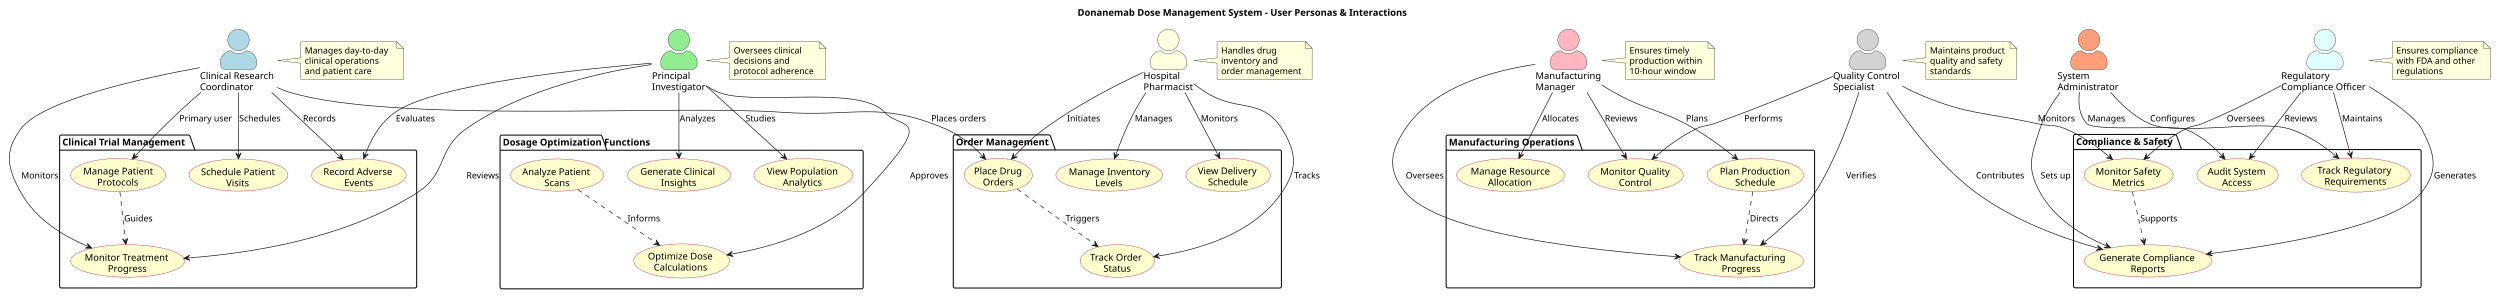
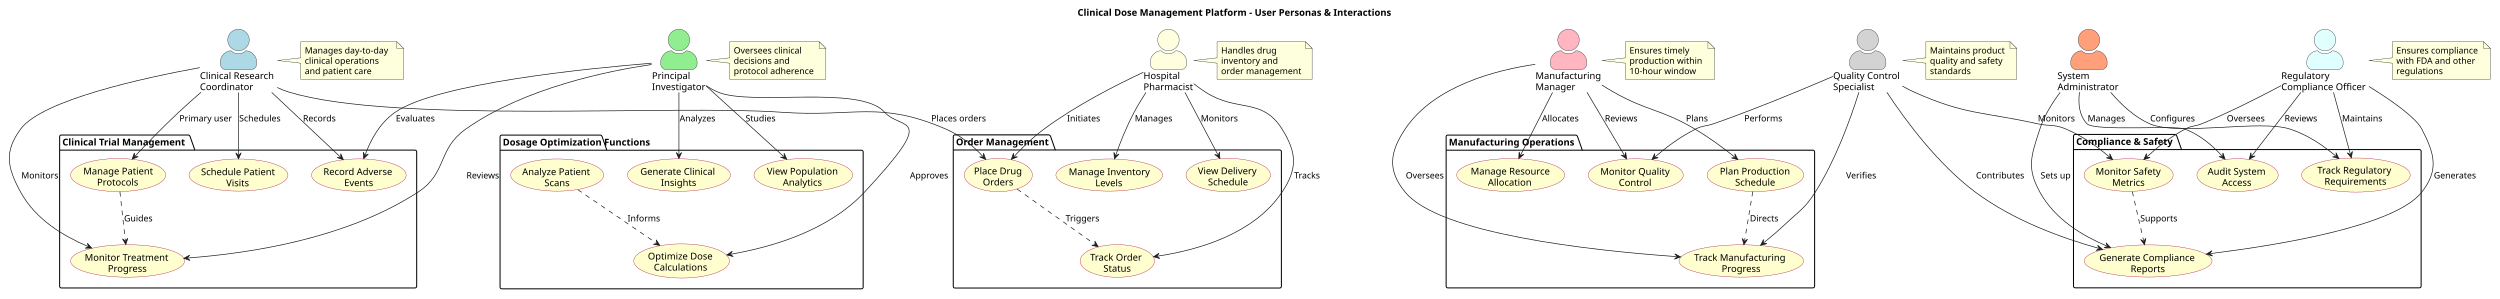
<svg xmlns="http://www.w3.org/2000/svg" contentStyleType="text/css" data-diagram-type="DESCRIPTION" height="444px" preserveAspectRatio="none" style="width:3718px;height:444px;background:#FFFFFF;" version="1.1" viewBox="0 0 3718 444" width="3718px" zoomAndPan="magnify">
  <defs />
  <g>
    <g class="title" data-source-line="10">
-       <text fill="#000000" font-family="sans-serif" font-size="14" font-weight="700" lengthAdjust="spacing" textLength="506.55" x="1602.504" y="23.535">Donanemab Dose Management System - User Personas &amp; Interactions</text>
+       <text fill="#000000" font-family="sans-serif" font-size="14" font-weight="700" lengthAdjust="spacing" textLength="506.55" x="1602.504" y="23.535">Clinical Dose Management Platform - User Personas &amp; Interactions</text>
    </g>
    <g class="cluster" data-qualified-name="Clinical Trial Management" data-source-line="22" id="ent0009">
      <path d="M91.19,200.778 L280.288,200.778 A3.75,3.75 0 0 1 282.788,203.278 L289.788,223.267 L617.19,223.267 A2.5,2.5 0 0 1 619.69,225.767 L619.69,425.748 A2.5,2.5 0 0 1 617.19,428.248 L91.19,428.248 A2.5,2.5 0 0 1 88.69,425.748 L88.69,203.278 A2.5,2.5 0 0 1 91.19,200.778" fill="none" style="stroke:#000000;stroke-width:1.5;" />
      <line style="stroke:#000000;stroke-width:1.5;" x1="88.69" x2="289.788" y1="223.267" y2="223.267" />
      <text fill="#000000" font-family="sans-serif" font-size="14" font-weight="700" lengthAdjust="spacing" textLength="188.098" x="92.69" y="216.313">Clinical Trial Management</text>
    </g>
    <g class="cluster" data-qualified-name="Order Management" data-source-line="29" id="ent0014">
      <path d="M1420.19,200.568 L1559.987,200.568 A3.75,3.75 0 0 1 1562.487,203.068 L1569.487,223.057 L1903.19,223.057 A2.5,2.5 0 0 1 1905.69,225.557 L1905.69,425.878 A2.5,2.5 0 0 1 1903.19,428.378 L1420.19,428.378 A2.5,2.5 0 0 1 1417.69,425.878 L1417.69,203.068 A2.5,2.5 0 0 1 1420.19,200.568" fill="none" style="stroke:#000000;stroke-width:1.5;" />
      <line style="stroke:#000000;stroke-width:1.5;" x1="1417.69" x2="1569.487" y1="223.057" y2="223.057" />
      <text fill="#000000" font-family="sans-serif" font-size="14" font-weight="700" lengthAdjust="spacing" textLength="138.797" x="1421.69" y="216.103">Order Management</text>
    </g>
    <g class="cluster" data-qualified-name="Manufacturing Operations" data-source-line="36" id="ent0019">
      <path d="M2153.19,200.888 L2343.709,200.888 A3.75,3.75 0 0 1 2346.209,203.388 L2353.209,223.377 L2696.19,223.377 A2.5,2.5 0 0 1 2698.69,225.877 L2698.69,425.648 A2.5,2.5 0 0 1 2696.19,428.148 L2153.19,428.148 A2.5,2.5 0 0 1 2150.69,425.648 L2150.69,203.388 A2.5,2.5 0 0 1 2153.19,200.888" fill="none" style="stroke:#000000;stroke-width:1.5;" />
      <line style="stroke:#000000;stroke-width:1.5;" x1="2150.69" x2="2353.209" y1="223.377" y2="223.377" />
      <text fill="#000000" font-family="sans-serif" font-size="14" font-weight="700" lengthAdjust="spacing" textLength="189.519" x="2154.69" y="216.423">Manufacturing Operations</text>
    </g>
    <g class="cluster" data-qualified-name="Dosage Optimization Functions" data-source-line="43" id="ent0024">
      <path d="M746.19,200.908 L893.035,200.908 A3.75,3.75 0 0 1 895.535,203.408 L902.535,223.397 L1281.19,223.397 A2.5,2.5 0 0 1 1283.69,225.897 L1283.69,427.008 A2.5,2.5 0 0 1 1281.19,429.508 L746.19,429.508 A2.5,2.5 0 0 1 743.69,427.008 L743.69,203.408 A2.5,2.5 0 0 1 746.19,200.908" fill="none" style="stroke:#000000;stroke-width:1.5;" />
      <line style="stroke:#000000;stroke-width:1.5;" x1="743.69" x2="902.535" y1="223.397" y2="223.397" />
      <text fill="#000000" font-family="sans-serif" font-size="14" font-weight="700" lengthAdjust="spacing" textLength="145.845" x="747.69" y="216.443">Dosage Optimization Functions</text>
    </g>
    <g class="cluster" data-qualified-name="Compliance . Safety" data-source-line="50" id="ent0029">
      <path d="M3086.19,199.968 L3234.867,199.968 A3.75,3.75 0 0 1 3237.367,202.468 L3244.367,222.457 L3598.19,222.457 A2.5,2.5 0 0 1 3600.69,224.957 L3600.69,425.538 A2.5,2.5 0 0 1 3598.19,428.038 L3086.19,428.038 A2.5,2.5 0 0 1 3083.69,425.538 L3083.69,202.468 A2.5,2.5 0 0 1 3086.19,199.968" fill="none" style="stroke:#000000;stroke-width:1.5;" />
      <line style="stroke:#000000;stroke-width:1.5;" x1="3083.69" x2="3244.367" y1="222.457" y2="222.457" />
      <text fill="#000000" font-family="sans-serif" font-size="14" font-weight="700" lengthAdjust="spacing" textLength="147.677" x="3087.69" y="215.503">Compliance &amp; Safety</text>
    </g>
    <g class="entity" data-qualified-name="Clinical Trial Management.MP" data-source-line="23" id="ent0010">
      <ellipse cx="175.685" cy="260.332" fill="#FEFECE" rx="70.745" ry="24.554" style="stroke:#A80036;stroke-width:0.5;" />
      <text fill="#000000" font-family="sans-serif" font-size="14" lengthAdjust="spacing" textLength="103.647" x="123.862" y="259.438">Manage Patient</text>
      <text fill="#000000" font-family="sans-serif" font-size="14" lengthAdjust="spacing" textLength="62.856" x="144.257" y="275.927">Protocols</text>
    </g>
    <g class="entity" data-qualified-name="Clinical Trial Management.SPV" data-source-line="24" id="ent0011">
      <ellipse cx="354.688" cy="260.331" fill="#FEFECE" rx="73.578" ry="23.882" style="stroke:#A80036;stroke-width:0.5;" />
      <text fill="#000000" font-family="sans-serif" font-size="14" lengthAdjust="spacing" textLength="111.453" x="298.961" y="260.504">Schedule Patient</text>
      <text fill="#000000" font-family="sans-serif" font-size="14" lengthAdjust="spacing" textLength="36.757" x="336.309" y="276.993">Visits</text>
    </g>
    <g class="entity" data-qualified-name="Clinical Trial Management.MTP" data-source-line="25" id="ent0012">
      <ellipse cx="189.691" cy="388.102" fill="#FEFECE" rx="84.771" ry="24.144" style="stroke:#A80036;stroke-width:0.5;" />
      <text fill="#000000" font-family="sans-serif" font-size="14" lengthAdjust="spacing" textLength="127.531" x="125.925" y="387.854">Monitor Treatment</text>
      <text fill="#000000" font-family="sans-serif" font-size="14" lengthAdjust="spacing" textLength="58.598" x="160.392" y="404.342">Progress</text>
    </g>
    <g class="entity" data-qualified-name="Clinical Trial Management.RAE" data-source-line="26" id="ent0013">
      <ellipse cx="533.694" cy="260.33" fill="#FEFECE" rx="70.365" ry="24.042" style="stroke:#A80036;stroke-width:0.5;" />
      <text fill="#000000" font-family="sans-serif" font-size="14" lengthAdjust="spacing" textLength="105.574" x="480.907" y="260.246">Record Adverse</text>
      <text fill="#000000" font-family="sans-serif" font-size="14" lengthAdjust="spacing" textLength="43.695" x="511.847" y="276.734">Events</text>
    </g>
    <g class="entity" data-qualified-name="Order Management.PDO" data-source-line="30" id="ent0015">
      <ellipse cx="1484.689" cy="260.327" fill="#FEFECE" rx="50.629" ry="24.649" style="stroke:#A80036;stroke-width:0.5;" />
      <text fill="#000000" font-family="sans-serif" font-size="14" lengthAdjust="spacing" textLength="72.55" x="1448.414" y="259.286">Place Drug</text>
      <text fill="#000000" font-family="sans-serif" font-size="14" lengthAdjust="spacing" textLength="46.081" x="1461.648" y="275.775">Orders</text>
    </g>
    <g class="entity" data-qualified-name="Order Management.TOS" data-source-line="31" id="ent0016">
      <ellipse cx="1661.693" cy="388.097" fill="#FEFECE" rx="55.293" ry="24.279" style="stroke:#A80036;stroke-width:0.5;" />
      <text fill="#000000" font-family="sans-serif" font-size="14" lengthAdjust="spacing" textLength="81.04" x="1621.173" y="387.635">Track Order</text>
      <text fill="#000000" font-family="sans-serif" font-size="14" lengthAdjust="spacing" textLength="41.569" x="1640.908" y="404.123">Status</text>
    </g>
    <g class="entity" data-qualified-name="Order Management.MIL" data-source-line="32" id="ent0017">
      <ellipse cx="1649.69" cy="260.325" fill="#FEFECE" rx="79.4" ry="23.907" style="stroke:#A80036;stroke-width:0.5;" />
      <text fill="#000000" font-family="sans-serif" font-size="14" lengthAdjust="spacing" textLength="120.504" x="1589.438" y="260.459">Manage Inventory</text>
      <text fill="#000000" font-family="sans-serif" font-size="14" lengthAdjust="spacing" textLength="41.494" x="1628.943" y="276.947">Levels</text>
    </g>
    <g class="entity" data-qualified-name="Order Management.VDS" data-source-line="33" id="ent0018">
      <ellipse cx="1826.687" cy="260.331" fill="#FEFECE" rx="62.847" ry="24.762" style="stroke:#A80036;stroke-width:0.5;" />
      <text fill="#000000" font-family="sans-serif" font-size="14" lengthAdjust="spacing" textLength="90.686" x="1781.344" y="259.115">View Delivery</text>
      <text fill="#000000" font-family="sans-serif" font-size="14" lengthAdjust="spacing" textLength="60.546" x="1796.414" y="275.604">Schedule</text>
    </g>
    <g class="entity" data-qualified-name="Manufacturing Operations.PPS" data-source-line="37" id="ent0020">
      <ellipse cx="2610.687" cy="260.324" fill="#FEFECE" rx="71.897" ry="24.445" style="stroke:#A80036;stroke-width:0.5;" />
      <text fill="#000000" font-family="sans-serif" font-size="14" lengthAdjust="spacing" textLength="105.943" x="2557.715" y="259.599">Plan Production</text>
      <text fill="#000000" font-family="sans-serif" font-size="14" lengthAdjust="spacing" textLength="60.546" x="2580.414" y="276.087">Schedule</text>
    </g>
    <g class="entity" data-qualified-name="Manufacturing Operations.MQC" data-source-line="38" id="ent0021">
      <ellipse cx="2432.686" cy="260.333" fill="#FEFECE" rx="70.696" ry="24.195" style="stroke:#A80036;stroke-width:0.5;" />
      <text fill="#000000" font-family="sans-serif" font-size="14" lengthAdjust="spacing" textLength="105.328" x="2380.022" y="260.004">Monitor Quality</text>
      <text fill="#000000" font-family="sans-serif" font-size="14" lengthAdjust="spacing" textLength="50.586" x="2407.393" y="276.492">Control</text>
    </g>
    <g class="entity" data-qualified-name="Manufacturing Operations.MRA" data-source-line="39" id="ent0022">
      <ellipse cx="2246.688" cy="260.33" fill="#FEFECE" rx="80.338" ry="24.441" style="stroke:#A80036;stroke-width:0.5;" />
      <text fill="#000000" font-family="sans-serif" font-size="14" lengthAdjust="spacing" textLength="118.945" x="2187.216" y="259.611">Manage Resource</text>
      <text fill="#000000" font-family="sans-serif" font-size="14" lengthAdjust="spacing" textLength="67.826" x="2212.775" y="276.1">Allocation</text>
    </g>
    <g class="entity" data-qualified-name="Manufacturing Operations.TMP" data-source-line="40" id="ent0023">
      <ellipse cx="2589.686" cy="388.097" fill="#FEFECE" rx="92.636" ry="24.049" style="stroke:#A80036;stroke-width:0.5;" />
      <text fill="#000000" font-family="sans-serif" font-size="14" lengthAdjust="spacing" textLength="140.431" x="2519.471" y="388.001">Track Manufacturing</text>
      <text fill="#000000" font-family="sans-serif" font-size="14" lengthAdjust="spacing" textLength="58.598" x="2560.387" y="404.49">Progress</text>
    </g>
    <g class="entity" data-qualified-name="Dosage Optimization Functions.APS" data-source-line="44" id="ent0025">
      <ellipse cx="828.687" cy="260.327" fill="#FEFECE" rx="69.177" ry="23.949" style="stroke:#A80036;stroke-width:0.5;" />
      <text fill="#000000" font-family="sans-serif" font-size="14" lengthAdjust="spacing" textLength="104.173" x="776.601" y="260.393">Analyze Patient</text>
      <text fill="#000000" font-family="sans-serif" font-size="14" lengthAdjust="spacing" textLength="38.268" x="809.553" y="276.881">Scans</text>
    </g>
    <g class="entity" data-qualified-name="Dosage Optimization Functions.ODC" data-source-line="45" id="ent0026">
      <ellipse cx="1013.686" cy="388.095" fill="#FEFECE" rx="71.196" ry="25.407" style="stroke:#A80036;stroke-width:0.5;" />
      <text fill="#000000" font-family="sans-serif" font-size="14" lengthAdjust="spacing" textLength="100.365" x="963.503" y="385.911">Optimize Dose</text>
      <text fill="#000000" font-family="sans-serif" font-size="14" lengthAdjust="spacing" textLength="82.811" x="972.281" y="402.399">Calculations</text>
    </g>
    <g class="entity" data-qualified-name="Dosage Optimization Functions.GCI" data-source-line="46" id="ent0027">
      <ellipse cx="1009.694" cy="260.332" fill="#FEFECE" rx="76.674" ry="24.164" style="stroke:#A80036;stroke-width:0.5;" />
      <text fill="#000000" font-family="sans-serif" font-size="14" lengthAdjust="spacing" textLength="114.796" x="952.296" y="260.052">Generate Clinical</text>
      <text fill="#000000" font-family="sans-serif" font-size="14" lengthAdjust="spacing" textLength="53.696" x="982.846" y="276.541">Insights</text>
    </g>
    <g class="entity" data-qualified-name="Dosage Optimization Functions.VPA" data-source-line="47" id="ent0028">
      <ellipse cx="1194.694" cy="260.328" fill="#FEFECE" rx="73.414" ry="24.42" style="stroke:#A80036;stroke-width:0.5;" />
      <text fill="#000000" font-family="sans-serif" font-size="14" lengthAdjust="spacing" textLength="108.404" x="1140.492" y="259.644">View Population</text>
      <text fill="#000000" font-family="sans-serif" font-size="14" lengthAdjust="spacing" textLength="61.031" x="1164.178" y="276.132">Analytics</text>
    </g>
    <g class="entity" data-qualified-name="Compliance . Safety.MSM" data-source-line="51" id="ent0030">
      <ellipse cx="3165.694" cy="260.326" fill="#FEFECE" rx="66.244" ry="24.247" style="stroke:#A80036;stroke-width:0.5;" />
      <text fill="#000000" font-family="sans-serif" font-size="14" lengthAdjust="spacing" textLength="98.157" x="3116.616" y="259.913">Monitor Safety</text>
      <text fill="#000000" font-family="sans-serif" font-size="14" lengthAdjust="spacing" textLength="49.178" x="3141.105" y="276.401">Metrics</text>
    </g>
    <g class="entity" data-qualified-name="Compliance . Safety.GCR" data-source-line="52" id="ent0031">
      <ellipse cx="3194.691" cy="388.103" fill="#FEFECE" rx="95.041" ry="23.935" style="stroke:#A80036;stroke-width:0.5;" />
      <text fill="#000000" font-family="sans-serif" font-size="14" lengthAdjust="spacing" textLength="144.983" x="3122.2" y="388.192">Generate Compliance</text>
      <text fill="#000000" font-family="sans-serif" font-size="14" lengthAdjust="spacing" textLength="52.165" x="3168.609" y="404.68">Reports</text>
    </g>
    <g class="entity" data-qualified-name="Compliance . Safety.ASA" data-source-line="53" id="ent0032">
      <ellipse cx="3327.685" cy="260.33" fill="#FEFECE" rx="60.445" ry="24.292" style="stroke:#A80036;stroke-width:0.5;" />
      <text fill="#000000" font-family="sans-serif" font-size="14" lengthAdjust="spacing" textLength="88.97" x="3283.2" y="259.847">Audit System</text>
      <text fill="#000000" font-family="sans-serif" font-size="14" lengthAdjust="spacing" textLength="46.074" x="3304.648" y="276.335">Access</text>
    </g>
    <g class="entity" data-qualified-name="Compliance . Safety.TRR" data-source-line="54" id="ent0033">
      <ellipse cx="3503.69" cy="260.332" fill="#FEFECE" rx="80.87" ry="25.364" style="stroke:#A80036;stroke-width:0.5;" />
      <text fill="#000000" font-family="sans-serif" font-size="14" lengthAdjust="spacing" textLength="114.823" x="3446.278" y="258.212">Track Regulatory</text>
      <text fill="#000000" font-family="sans-serif" font-size="14" lengthAdjust="spacing" textLength="93.659" x="3456.86" y="274.7">Requirements</text>
    </g>
    <g class="entity" data-qualified-name="CRC" data-source-line="13" id="ent0002">
      <ellipse cx="354.691" cy="59.488" fill="#ADD8E6" rx="16" ry="16" style="stroke:#181818;stroke-width:0.5;" />
      <path d="M354.691,79.488 C358.691,79.488 361.691,79.488 365.691,75.488 C373.691,75.488 381.691,83.488 381.691,91.488 L381.691,95.488 C381.691,99.488 377.691,103.488 373.691,103.488 L335.691,103.488 C331.691,103.488 327.691,99.488 327.691,95.488 L327.691,91.488 C327.691,83.488 335.691,75.488 343.691,75.488 C347.691,79.488 350.691,79.488 354.691,79.488" fill="#ADD8E6" style="stroke:#181818;stroke-width:0.5;" />
      <text fill="#000000" font-family="sans-serif" font-size="14" lengthAdjust="spacing" textLength="114.803" x="297.29" y="117.523">Clinical Research</text>
      <text fill="#000000" font-family="sans-serif" font-size="14" lengthAdjust="spacing" textLength="81.457" x="297.29" y="134.012">Coordinator</text>
    </g>
    <g class="entity" data-qualified-name="PI" data-source-line="14" id="ent0003">
      <ellipse cx="1009.686" cy="59.488" fill="#90EE90" rx="16" ry="16" style="stroke:#181818;stroke-width:0.5;" />
      <path d="M1009.686,79.488 C1013.686,79.488 1016.686,79.488 1020.686,75.488 C1028.686,75.488 1036.686,83.488 1036.686,91.488 L1036.686,95.488 C1036.686,99.488 1032.686,103.488 1028.686,103.488 L990.686,103.488 C986.686,103.488 982.686,99.488 982.686,95.488 L982.686,91.488 C982.686,83.488 990.686,75.488 998.686,75.488 C1002.686,79.488 1005.686,79.488 1009.686,79.488" fill="#90EE90" style="stroke:#181818;stroke-width:0.5;" />
      <text fill="#000000" font-family="sans-serif" font-size="14" lengthAdjust="spacing" textLength="58.01" x="969.58" y="117.523">Principal</text>
      <text fill="#000000" font-family="sans-serif" font-size="14" lengthAdjust="spacing" textLength="80.213" x="969.58" y="134.012">Investigator</text>
    </g>
    <g class="entity" data-qualified-name="HP" data-source-line="15" id="ent0004">
      <ellipse cx="1737.69" cy="59.488" fill="#FFFFE0" rx="16" ry="16" style="stroke:#181818;stroke-width:0.5;" />
      <path d="M1737.69,79.488 C1741.69,79.488 1744.69,79.488 1748.69,75.488 C1756.69,75.488 1764.69,83.488 1764.69,91.488 L1764.69,95.488 C1764.69,99.488 1760.69,103.488 1756.69,103.488 L1718.69,103.488 C1714.69,103.488 1710.69,99.488 1710.69,95.488 L1710.69,91.488 C1710.69,83.488 1718.69,75.488 1726.69,75.488 C1730.69,79.488 1733.69,79.488 1737.69,79.488" fill="#FFFFE0" style="stroke:#181818;stroke-width:0.5;" />
      <text fill="#000000" font-family="sans-serif" font-size="14" lengthAdjust="spacing" textLength="55.898" x="1700.55" y="117.523">Hospital</text>
      <text fill="#000000" font-family="sans-serif" font-size="14" lengthAdjust="spacing" textLength="74.279" x="1700.55" y="134.012">Pharmacist</text>
    </g>
    <g class="entity" data-qualified-name="MM" data-source-line="16" id="ent0005">
      <ellipse cx="2332.688" cy="59.488" fill="#FFB6C1" rx="16" ry="16" style="stroke:#181818;stroke-width:0.5;" />
      <path d="M2332.688,79.488 C2336.688,79.488 2339.688,79.488 2343.688,75.488 C2351.688,75.488 2359.688,83.488 2359.688,91.488 L2359.688,95.488 C2359.688,99.488 2355.688,103.488 2351.688,103.488 L2313.688,103.488 C2309.688,103.488 2305.688,99.488 2305.688,95.488 L2305.688,91.488 C2305.688,83.488 2313.688,75.488 2321.688,75.488 C2325.688,79.488 2328.688,79.488 2332.688,79.488" fill="#FFB6C1" style="stroke:#181818;stroke-width:0.5;" />
      <text fill="#000000" font-family="sans-serif" font-size="14" lengthAdjust="spacing" textLength="98.335" x="2283.52" y="117.523">Manufacturing</text>
      <text fill="#000000" font-family="sans-serif" font-size="14" lengthAdjust="spacing" textLength="58.468" x="2283.52" y="134.012">Manager</text>
    </g>
    <g class="entity" data-qualified-name="QC" data-source-line="17" id="ent0006">
      <ellipse cx="2777.688" cy="59.488" fill="#D3D3D3" rx="16" ry="16" style="stroke:#181818;stroke-width:0.5;" />
      <path d="M2777.688,79.488 C2781.688,79.488 2784.688,79.488 2788.688,75.488 C2796.688,75.488 2804.688,83.488 2804.688,91.488 L2804.688,95.488 C2804.688,99.488 2800.688,103.488 2796.688,103.488 L2758.688,103.488 C2754.688,103.488 2750.688,99.488 2750.688,95.488 L2750.688,91.488 C2750.688,83.488 2758.688,75.488 2766.688,75.488 C2770.688,79.488 2773.688,79.488 2777.688,79.488" fill="#D3D3D3" style="stroke:#181818;stroke-width:0.5;" />
      <text fill="#000000" font-family="sans-serif" font-size="14" lengthAdjust="spacing" textLength="102.956" x="2726.21" y="117.523">Quality Control</text>
      <text fill="#000000" font-family="sans-serif" font-size="14" lengthAdjust="spacing" textLength="63.567" x="2726.21" y="134.012">Specialist</text>
    </g>
    <g class="entity" data-qualified-name="RCO" data-source-line="18" id="ent0007">
      <ellipse cx="3457.689" cy="59.488" fill="#E0FFFF" rx="16" ry="16" style="stroke:#181818;stroke-width:0.5;" />
      <path d="M3457.689,79.488 C3461.689,79.488 3464.689,79.488 3468.689,75.488 C3476.689,75.488 3484.689,83.488 3484.689,91.488 L3484.689,95.488 C3484.689,99.488 3480.689,103.488 3476.689,103.488 L3438.689,103.488 C3434.689,103.488 3430.689,99.488 3430.689,95.488 L3430.689,91.488 C3430.689,83.488 3438.689,75.488 3446.689,75.488 C3450.689,79.488 3453.689,79.488 3457.689,79.488" fill="#E0FFFF" style="stroke:#181818;stroke-width:0.5;" />
      <text fill="#000000" font-family="sans-serif" font-size="14" lengthAdjust="spacing" textLength="72.728" x="3392.69" y="117.523">Regulatory</text>
      <text fill="#000000" font-family="sans-serif" font-size="14" lengthAdjust="spacing" textLength="129.999" x="3392.69" y="134.012">Compliance Officer</text>
    </g>
    <g class="entity" data-qualified-name="SA" data-source-line="19" id="ent0008">
      <ellipse cx="3106.69" cy="59.488" fill="#FFA07A" rx="16" ry="16" style="stroke:#181818;stroke-width:0.5;" />
      <path d="M3106.69,79.488 C3110.69,79.488 3113.69,79.488 3117.69,75.488 C3125.69,75.488 3133.69,83.488 3133.69,91.488 L3133.69,95.488 C3133.69,99.488 3129.69,103.488 3125.69,103.488 L3087.69,103.488 C3083.69,103.488 3079.69,99.488 3079.69,95.488 L3079.69,91.488 C3079.69,83.488 3087.69,75.488 3095.69,75.488 C3099.69,79.488 3102.69,79.488 3106.69,79.488" fill="#FFA07A" style="stroke:#181818;stroke-width:0.5;" />
      <text fill="#000000" font-family="sans-serif" font-size="14" lengthAdjust="spacing" textLength="48.098" x="3059.83" y="117.523">System</text>
      <text fill="#000000" font-family="sans-serif" font-size="14" lengthAdjust="spacing" textLength="93.721" x="3059.83" y="134.012">Administrator</text>
    </g>
    <g class="entity" data-qualified-name="GMN63" data-source-line="103" id="ent0064">
      <path d="M447.23,62.008 L447.23,85.978 L412.45,89.978 L447.23,93.978 L447.23,117.94 A0,0 0 0 0 447.23,117.94 L600.141,117.94 A0,0 0 0 0 600.141,117.94 L600.141,72.008 L590.141,62.008 L447.23,62.008 A0,0 0 0 0 447.23,62.008" fill="#FEFFDD" style="stroke:#181818;stroke-width:0.5;" />
      <path d="M590.141,62.008 L590.141,72.008 L600.141,72.008 L590.141,62.008" fill="#FEFFDD" style="stroke:#181818;stroke-width:0.5;" />
      <text fill="#000000" font-family="sans-serif" font-size="13" lengthAdjust="spacing" textLength="131.911" x="453.23" y="79.577">Manages day-to-day</text>
      <text fill="#000000" font-family="sans-serif" font-size="13" lengthAdjust="spacing" textLength="114.918" x="453.23" y="94.887">clinical operations</text>
      <text fill="#000000" font-family="sans-serif" font-size="13" lengthAdjust="spacing" textLength="102.21" x="453.23" y="110.198">and patient care</text>
    </g>
    <g class="entity" data-qualified-name="GMN66" data-source-line="109" id="ent0067">
      <path d="M1085.16,62.008 L1085.16,85.978 L1050.17,89.978 L1085.16,93.978 L1085.16,117.94 A0,0 0 0 0 1085.16,117.94 L1228.213,117.94 A0,0 0 0 0 1228.213,117.94 L1228.213,72.008 L1218.213,62.008 L1085.16,62.008 A0,0 0 0 0 1085.16,62.008" fill="#FEFFDD" style="stroke:#181818;stroke-width:0.5;" />
      <path d="M1218.213,62.008 L1218.213,72.008 L1228.213,72.008 L1218.213,62.008" fill="#FEFFDD" style="stroke:#181818;stroke-width:0.5;" />
      <text fill="#000000" font-family="sans-serif" font-size="13" lengthAdjust="spacing" textLength="104.838" x="1091.16" y="79.577">Oversees clinical</text>
      <text fill="#000000" font-family="sans-serif" font-size="13" lengthAdjust="spacing" textLength="86.449" x="1091.16" y="94.887">decisions and</text>
      <text fill="#000000" font-family="sans-serif" font-size="13" lengthAdjust="spacing" textLength="122.053" x="1091.16" y="110.198">protocol adherence</text>
    </g>
    <g class="entity" data-qualified-name="GMN69" data-source-line="115" id="ent0070">
      <path d="M1810,62.008 L1810,85.978 L1775.11,89.978 L1810,93.978 L1810,117.94 A0,0 0 0 0 1810,117.94 L1951.383,117.94 A0,0 0 0 0 1951.383,117.94 L1951.383,72.008 L1941.383,62.008 L1810,62.008 A0,0 0 0 0 1810,62.008" fill="#FEFFDD" style="stroke:#181818;stroke-width:0.5;" />
      <path d="M1941.383,62.008 L1941.383,72.008 L1951.383,72.008 L1941.383,62.008" fill="#FEFFDD" style="stroke:#181818;stroke-width:0.5;" />
      <text fill="#000000" font-family="sans-serif" font-size="13" lengthAdjust="spacing" textLength="84.398" x="1816" y="79.577">Handles drug</text>
      <text fill="#000000" font-family="sans-serif" font-size="13" lengthAdjust="spacing" textLength="86.366" x="1816" y="94.887">inventory and</text>
      <text fill="#000000" font-family="sans-serif" font-size="13" lengthAdjust="spacing" textLength="120.383" x="1816" y="110.198">order management</text>
    </g>
    <g class="entity" data-qualified-name="GMN72" data-source-line="121" id="ent0073">
      <path d="M2417.33,62.008 L2417.33,85.978 L2382.24,89.978 L2417.33,93.978 L2417.33,117.94 A0,0 0 0 0 2417.33,117.94 L2550.042,117.94 A0,0 0 0 0 2550.042,117.94 L2550.042,72.008 L2540.042,62.008 L2417.33,62.008 A0,0 0 0 0 2417.33,62.008" fill="#FEFFDD" style="stroke:#181818;stroke-width:0.5;" />
      <path d="M2540.042,62.008 L2540.042,72.008 L2550.042,72.008 L2540.042,62.008" fill="#FEFFDD" style="stroke:#181818;stroke-width:0.5;" />
      <text fill="#000000" font-family="sans-serif" font-size="13" lengthAdjust="spacing" textLength="91.66" x="2423.33" y="79.577">Ensures timely</text>
      <text fill="#000000" font-family="sans-serif" font-size="13" lengthAdjust="spacing" textLength="111.712" x="2423.33" y="94.887">production within</text>
      <text fill="#000000" font-family="sans-serif" font-size="13" lengthAdjust="spacing" textLength="105.543" x="2423.33" y="110.198">10-hour window</text>
    </g>
    <g class="entity" data-qualified-name="GMN75" data-source-line="127" id="ent0076">
      <path d="M2864.16,62.008 L2864.16,85.978 L2829.42,89.978 L2864.16,93.978 L2864.16,117.94 A0,0 0 0 0 2864.16,117.94 L2999.227,117.94 A0,0 0 0 0 2999.227,117.94 L2999.227,72.008 L2989.227,62.008 L2864.16,62.008 A0,0 0 0 0 2864.16,62.008" fill="#FEFFDD" style="stroke:#181818;stroke-width:0.5;" />
      <path d="M2989.227,62.008 L2989.227,72.008 L2999.227,72.008 L2989.227,62.008" fill="#FEFFDD" style="stroke:#181818;stroke-width:0.5;" />
      <text fill="#000000" font-family="sans-serif" font-size="13" lengthAdjust="spacing" textLength="114.067" x="2870.16" y="79.577">Maintains product</text>
      <text fill="#000000" font-family="sans-serif" font-size="13" lengthAdjust="spacing" textLength="111.738" x="2870.16" y="94.887">quality and safety</text>
      <text fill="#000000" font-family="sans-serif" font-size="13" lengthAdjust="spacing" textLength="62.226" x="2870.16" y="110.198">standards</text>
    </g>
    <g class="entity" data-qualified-name="GMN78" data-source-line="133" id="ent0079">
      <path d="M3557.82,62.008 L3557.82,85.978 L3522.9,89.978 L3557.82,93.978 L3557.82,117.94 A0,0 0 0 0 3557.82,117.94 L3703.558,117.94 A0,0 0 0 0 3703.558,117.94 L3703.558,72.008 L3693.558,62.008 L3557.82,62.008 A0,0 0 0 0 3557.82,62.008" fill="#FEFFDD" style="stroke:#181818;stroke-width:0.5;" />
      <path d="M3693.558,62.008 L3693.558,72.008 L3703.558,72.008 L3693.558,62.008" fill="#FEFFDD" style="stroke:#181818;stroke-width:0.5;" />
      <text fill="#000000" font-family="sans-serif" font-size="13" lengthAdjust="spacing" textLength="124.738" x="3563.82" y="79.577">Ensures compliance</text>
      <text fill="#000000" font-family="sans-serif" font-size="13" lengthAdjust="spacing" textLength="121.627" x="3563.82" y="94.887">with FDA and other</text>
      <text fill="#000000" font-family="sans-serif" font-size="13" lengthAdjust="spacing" textLength="70.973" x="3563.82" y="110.198">regulations</text>
    </g>
    <g class="link" data-entity-1="ent0002" data-entity-2="ent0010" data-link-type="dependency" data-source-line="59" id="lnk34">
      <path d="M298.93,137.228 C287.75,146.868 276.22,157.108 265.69,166.968 C241.17,189.918 218.597,213.315 200.697,232.375" fill="none" id="CRC-to-MP" style="stroke:#181818;stroke-width:1;" />
      <polygon fill="#181818" points="196.59,236.748,205.667,232.926,200.013,233.104,199.835,227.45,196.59,236.748" style="stroke:#181818;stroke-width:1;" />
      <text fill="#000000" font-family="sans-serif" font-size="13" lengthAdjust="spacing" textLength="79.06" x="266.69" y="180.537">Primary user</text>
    </g>
    <g class="link" data-entity-1="ent0002" data-entity-2="ent0011" data-link-type="dependency" data-source-line="60" id="lnk35">
      <path d="M354.69,137.428 C354.69,169.548 354.69,204.898 354.69,230.248" fill="none" id="CRC-to-SPV" style="stroke:#181818;stroke-width:1;" />
      <polygon fill="#181818" points="354.69,236.248,358.69,227.248,354.69,231.248,350.69,227.248,354.69,236.248" style="stroke:#181818;stroke-width:1;" />
      <text fill="#000000" font-family="sans-serif" font-size="13" lengthAdjust="spacing" textLength="62.848" x="355.69" y="180.537">Schedules</text>
    </g>
    <g class="link" data-entity-1="ent0002" data-entity-2="ent0012" data-link-type="dependency" data-source-line="61" id="lnk36">
      <path d="M297.09,100.588 C212.82,115.958 62.46,148.778 30.69,191.968 C6,225.518 10.66,249.168 30.69,285.698 C53.04,326.458 94,350.847 130.96,366.587" fill="none" id="CRC-to-MTP" style="stroke:#181818;stroke-width:1;" />
      <polygon fill="#181818" points="136.48,368.938,129.767,361.732,131.88,366.979,126.632,369.092,136.48,368.938" style="stroke:#181818;stroke-width:1;" />
      <text fill="#000000" font-family="sans-serif" font-size="13" lengthAdjust="spacing" textLength="55.802" x="31.69" y="265.397">Monitors</text>
    </g>
    <g class="link" data-entity-1="ent0002" data-entity-2="ent0013" data-link-type="dependency" data-source-line="62" id="lnk37">
      <path d="M404.08,137.428 C438.85,170.128 479.429,208.298 506.229,233.498" fill="none" id="CRC-to-RAE" style="stroke:#181818;stroke-width:1;" />
      <polygon fill="#181818" points="510.6,237.608,506.783,228.529,506.957,234.183,501.303,234.357,510.6,237.608" style="stroke:#181818;stroke-width:1;" />
      <text fill="#000000" font-family="sans-serif" font-size="13" lengthAdjust="spacing" textLength="50.235" x="450.56" y="180.537">Records</text>
    </g>
    <g class="link" data-entity-1="ent0002" data-entity-2="ent0015" data-link-type="dependency" data-source-line="63" id="lnk38">
      <path d="M412.29,130.148 C418,132.838 423.84,135.188 429.69,136.968 C585.65,184.438 1000.08,155.318 1162.69,166.968 C1271.42,174.758 1306.59,148.788 1406.69,191.968 C1430.02,202.028 1447.373,217.275 1461.843,232.755" fill="none" id="CRC-to-PDO" style="stroke:#181818;stroke-width:1;" />
      <polygon fill="#181818" points="1465.94,237.138,1462.716,227.832,1462.526,233.486,1456.872,233.295,1465.94,237.138" style="stroke:#181818;stroke-width:1;" />
      <text fill="#000000" font-family="sans-serif" font-size="13" lengthAdjust="spacing" textLength="83.44" x="1384.84" y="180.537">Places orders</text>
    </g>
    <g class="link" data-entity-1="ent0003" data-entity-2="ent0012" data-link-type="dependency" data-source-line="66" id="lnk39">
      <path d="M969.16,95.888 C905.26,105.278 779.47,130.608 692.69,191.968 C650.02,222.138 665.5,257.208 621.69,285.698 C514.8,355.198 371.543,376.772 279.393,383.652" fill="none" id="PI-to-MTP" style="stroke:#181818;stroke-width:1;" />
      <polygon fill="#181818" points="273.41,384.098,282.683,387.417,278.396,383.726,282.087,379.439,273.41,384.098" style="stroke:#181818;stroke-width:1;" />
      <text fill="#000000" font-family="sans-serif" font-size="13" lengthAdjust="spacing" textLength="49.835" x="693.69" y="265.397">Reviews</text>
    </g>
    <g class="link" data-entity-1="ent0003" data-entity-2="ent0013" data-link-type="dependency" data-source-line="67" id="lnk40">
      <path d="M969.16,93.978 C875.87,101.538 649.24,123.948 587.69,166.968 C563.79,183.668 550.974,209.002 543.034,230.442" fill="none" id="PI-to-RAE" style="stroke:#181818;stroke-width:1;" />
      <polygon fill="#181818" points="540.95,236.068,547.827,229.018,542.686,231.38,540.324,226.239,540.95,236.068" style="stroke:#181818;stroke-width:1;" />
      <text fill="#000000" font-family="sans-serif" font-size="13" lengthAdjust="spacing" textLength="58.69" x="588.69" y="180.537">Evaluates</text>
    </g>
    <g class="link" data-entity-1="ent0003" data-entity-2="ent0027" data-link-type="dependency" data-source-line="68" id="lnk41">
      <path d="M1009.69,137.428 C1009.69,169.348 1009.69,204.398 1009.69,229.788" fill="none" id="PI-to-GCI" style="stroke:#181818;stroke-width:1;" />
      <polygon fill="#181818" points="1009.69,235.788,1013.69,226.788,1009.69,230.788,1005.69,226.788,1009.69,235.788" style="stroke:#181818;stroke-width:1;" />
      <text fill="#000000" font-family="sans-serif" font-size="13" lengthAdjust="spacing" textLength="56.088" x="1010.69" y="180.537">Analyzes</text>
    </g>
    <g class="link" data-entity-1="ent0003" data-entity-2="ent0028" data-link-type="dependency" data-source-line="69" id="lnk42">
      <path d="M1050.29,127.928 C1086.88,161.218 1135.042,205.061 1165.632,232.891" fill="none" id="PI-to-VPA" style="stroke:#181818;stroke-width:1;" />
      <polygon fill="#181818" points="1170.07,236.928,1166.105,227.913,1166.372,233.564,1160.721,233.831,1170.07,236.928" style="stroke:#181818;stroke-width:1;" />
      <text fill="#000000" font-family="sans-serif" font-size="13" lengthAdjust="spacing" textLength="45.741" x="1108.74" y="180.537">Studies</text>
    </g>
    <g class="link" data-entity-1="ent0003" data-entity-2="ent0026" data-link-type="dependency" data-source-line="70" id="lnk43">
      <path d="M1050.07,127.358 C1055.7,131.098 1061.64,134.438 1067.69,136.968 C1118.92,158.348 1278.87,125.428 1315.69,166.968 C1340.29,194.728 1397.04,166.258 1285.69,285.698 C1231.99,343.288 1148.43,367.323 1086.85,378.113" fill="none" id="PI-to-ODC" style="stroke:#181818;stroke-width:1;" />
      <polygon fill="#181818" points="1080.94,379.148,1090.495,381.535,1085.865,378.285,1089.115,373.655,1080.94,379.148" style="stroke:#181818;stroke-width:1;" />
      <text fill="#000000" font-family="sans-serif" font-size="13" lengthAdjust="spacing" textLength="59.236" x="1353.14" y="265.397">Approves</text>
    </g>
    <g class="link" data-entity-1="ent0004" data-entity-2="ent0015" data-link-type="dependency" data-source-line="73" id="lnk44">
      <path d="M1700.41,107.508 C1661.69,125.518 1600.23,156.558 1552.69,191.968 C1534.83,205.268 1521.111,218.69 1508.201,232.67" fill="none" id="HP-to-PDO" style="stroke:#181818;stroke-width:1;" />
      <polygon fill="#181818" points="1504.13,237.078,1513.175,233.18,1507.522,233.405,1507.297,227.753,1504.13,237.078" style="stroke:#181818;stroke-width:1;" />
      <text fill="#000000" font-family="sans-serif" font-size="13" lengthAdjust="spacing" textLength="50.102" x="1586.89" y="180.537">Initiates</text>
    </g>
    <g class="link" data-entity-1="ent0004" data-entity-2="ent0016" data-link-type="dependency" data-source-line="74" id="lnk45">
      <path d="M1775.22,124.408 C1780.91,128.858 1786.83,133.188 1792.69,136.968 C1839.96,167.468 1876.78,144.328 1906.69,191.968 C1928.84,227.248 1929.84,251.058 1906.69,285.698 C1864.23,349.228 1779.752,372.107 1721.432,380.967" fill="none" id="HP-to-TOS" style="stroke:#181818;stroke-width:1;" />
      <polygon fill="#181818" points="1715.5,381.868,1724.999,384.471,1720.443,381.117,1723.797,376.562,1715.5,381.868" style="stroke:#181818;stroke-width:1;" />
      <text fill="#000000" font-family="sans-serif" font-size="13" lengthAdjust="spacing" textLength="41.602" x="1924.68" y="265.397">Tracks</text>
    </g>
    <g class="link" data-entity-1="ent0004" data-entity-2="ent0017" data-link-type="dependency" data-source-line="75" id="lnk46">
      <path d="M1704.27,137.458 C1698.05,146.998 1691.88,157.138 1686.69,166.968 C1674.67,189.728 1666.095,211.62 1659.375,230.68" fill="none" id="HP-to-MIL" style="stroke:#181818;stroke-width:1;" />
      <polygon fill="#181818" points="1657.38,236.338,1664.145,229.18,1659.043,231.623,1656.6,226.52,1657.38,236.338" style="stroke:#181818;stroke-width:1;" />
      <text fill="#000000" font-family="sans-serif" font-size="13" lengthAdjust="spacing" textLength="55.599" x="1687.69" y="180.537">Manages</text>
    </g>
    <g class="link" data-entity-1="ent0004" data-entity-2="ent0018" data-link-type="dependency" data-source-line="76" id="lnk47">
      <path d="M1762.24,137.428 C1779.12,169.348 1798.016,205.094 1811.436,230.484" fill="none" id="HP-to-VDS" style="stroke:#181818;stroke-width:1;" />
      <polygon fill="#181818" points="1814.24,235.788,1813.571,225.962,1811.903,231.368,1806.498,229.701,1814.24,235.788" style="stroke:#181818;stroke-width:1;" />
      <text fill="#000000" font-family="sans-serif" font-size="13" lengthAdjust="spacing" textLength="55.802" x="1785.86" y="180.537">Monitors</text>
    </g>
    <g class="link" data-entity-1="ent0005" data-entity-2="ent0020" data-link-type="dependency" data-source-line="79" id="lnk48">
      <path d="M2382.2,126.368 C2388,130.088 2393.92,133.708 2399.69,136.968 C2451.13,166.018 2469.86,161.868 2520.69,191.968 C2543.36,205.388 2562.476,219.626 2579.896,233.646" fill="none" id="MM-to-PPS" style="stroke:#181818;stroke-width:1;" />
      <polygon fill="#181818" points="2584.57,237.408,2580.067,228.649,2580.675,234.273,2575.051,234.882,2584.57,237.408" style="stroke:#181818;stroke-width:1;" />
      <text fill="#000000" font-family="sans-serif" font-size="13" lengthAdjust="spacing" textLength="32.817" x="2507.34" y="180.537">Plans</text>
    </g>
    <g class="link" data-entity-1="ent0005" data-entity-2="ent0022" data-link-type="dependency" data-source-line="80" id="lnk49">
      <path d="M2308.96,137.428 C2292.65,169.348 2274.408,205.054 2261.448,230.444" fill="none" id="MM-to-MRA" style="stroke:#181818;stroke-width:1;" />
      <polygon fill="#181818" points="2258.72,235.788,2266.374,229.591,2260.993,231.335,2259.249,225.954,2258.72,235.788" style="stroke:#181818;stroke-width:1;" />
      <text fill="#000000" font-family="sans-serif" font-size="13" lengthAdjust="spacing" textLength="57.04" x="2293.27" y="180.537">Allocates</text>
    </g>
    <g class="link" data-entity-1="ent0005" data-entity-2="ent0023" data-link-type="dependency" data-source-line="81" id="lnk50">
      <path d="M2283.18,95.678 C2225.54,104.098 2132.74,127.458 2089.69,191.968 C2066.57,226.618 2063.32,253.448 2089.69,285.698 C2140.46,347.798 2363.695,372.359 2493.435,381.659" fill="none" id="MM-to-TMP" style="stroke:#181818;stroke-width:1;" />
      <polygon fill="#181818" points="2499.42,382.088,2490.729,377.455,2494.433,381.731,2490.157,385.435,2499.42,382.088" style="stroke:#181818;stroke-width:1;" />
      <text fill="#000000" font-family="sans-serif" font-size="13" lengthAdjust="spacing" textLength="57.129" x="2090.69" y="265.397">Oversees</text>
    </g>
    <g class="link" data-entity-1="ent0005" data-entity-2="ent0021" data-link-type="dependency" data-source-line="82" id="lnk51">
      <path d="M2360.28,137.428 C2379.36,169.548 2400.856,205.74 2415.916,231.09" fill="none" id="MM-to-MQC" style="stroke:#181818;stroke-width:1;" />
      <polygon fill="#181818" points="2418.98,236.248,2417.822,226.468,2416.426,231.95,2410.944,230.554,2418.98,236.248" style="stroke:#181818;stroke-width:1;" />
      <text fill="#000000" font-family="sans-serif" font-size="13" lengthAdjust="spacing" textLength="49.835" x="2386.69" y="180.537">Reviews</text>
    </g>
    <g class="link" data-entity-1="ent0006" data-entity-2="ent0021" data-link-type="dependency" data-source-line="85" id="lnk52">
      <path d="M2725.95,113.678 C2679.89,133.478 2610.45,162.338 2548.69,183.968 C2536.88,188.108 2532.86,186.318 2521.69,191.968 C2497.82,204.028 2478.375,218.753 2461.325,233.373" fill="none" id="QC-to-MQC" style="stroke:#181818;stroke-width:1;" />
      <polygon fill="#181818" points="2456.77,237.278,2466.206,234.456,2460.566,234.024,2460.998,228.383,2456.77,237.278" style="stroke:#181818;stroke-width:1;" />
      <text fill="#000000" font-family="sans-serif" font-size="13" lengthAdjust="spacing" textLength="56.596" x="2594.1" y="180.537">Performs</text>
    </g>
    <g class="link" data-entity-1="ent0006" data-entity-2="ent0023" data-link-type="dependency" data-source-line="86" id="lnk53">
      <path d="M2764.5,137.348 C2751.62,178.318 2729.6,238.688 2699.69,285.698 C2684.33,309.838 2676.55,313.108 2655.69,332.698 C2643.89,343.778 2634.839,351.51 2622.979,361.08" fill="none" id="QC-to-TMP" style="stroke:#181818;stroke-width:1;" />
      <polygon fill="#181818" points="2618.31,364.848,2627.826,362.31,2622.201,361.708,2622.802,356.084,2618.31,364.848" style="stroke:#181818;stroke-width:1;" />
      <text fill="#000000" font-family="sans-serif" font-size="13" lengthAdjust="spacing" textLength="47.227" x="2745.43" y="265.397">Verifies</text>
    </g>
    <g class="link" data-entity-1="ent0006" data-entity-2="ent0030" data-link-type="dependency" data-source-line="87" id="lnk54">
      <path d="M2829.37,128.048 C2835.07,131.338 2840.9,134.388 2846.69,136.968 C2923.38,171.178 2947.7,165.828 3029.69,183.968 C3048.67,188.168 3054.83,184.298 3072.69,191.968 C3098.52,203.058 3119.539,218.471 3137.319,233.591" fill="none" id="QC-to-MSM" style="stroke:#181818;stroke-width:1;" />
      <polygon fill="#181818" points="3141.89,237.478,3137.625,228.601,3138.081,234.239,3132.443,234.695,3141.89,237.478" style="stroke:#181818;stroke-width:1;" />
      <text fill="#000000" font-family="sans-serif" font-size="13" lengthAdjust="spacing" textLength="55.802" x="3030.69" y="180.537">Monitors</text>
    </g>
    <g class="link" data-entity-1="ent0006" data-entity-2="ent0031" data-link-type="dependency" data-source-line="88" id="lnk55">
      <path d="M2806.25,137.408 C2834.9,180.728 2882.6,244.668 2937.69,285.698 C2994.82,328.238 3066.364,353.924 3121.244,369.354" fill="none" id="QC-to-GCR" style="stroke:#181818;stroke-width:1;" />
      <polygon fill="#181818" points="3127.02,370.978,3119.439,364.692,3122.207,369.625,3117.273,372.393,3127.02,370.978" style="stroke:#181818;stroke-width:1;" />
      <text fill="#000000" font-family="sans-serif" font-size="13" lengthAdjust="spacing" textLength="73.969" x="2938.69" y="265.397">Contributes</text>
    </g>
    <g class="link" data-entity-1="ent0007" data-entity-2="ent0030" data-link-type="dependency" data-source-line="91" id="lnk56">
      <path d="M3392.39,127.378 C3357.99,145.728 3314.74,167.508 3274.69,183.968 C3263.9,188.398 3259.97,186.448 3249.69,191.968 C3226.96,204.168 3208.771,218.764 3192.731,233.334" fill="none" id="RCO-to-MSM" style="stroke:#181818;stroke-width:1;" />
      <polygon fill="#181818" points="3188.29,237.368,3197.641,234.278,3191.991,234.006,3192.262,228.356,3188.29,237.368" style="stroke:#181818;stroke-width:1;" />
      <text fill="#000000" font-family="sans-serif" font-size="13" lengthAdjust="spacing" textLength="57.129" x="3311.66" y="180.537">Oversees</text>
    </g>
    <g class="link" data-entity-1="ent0007" data-entity-2="ent0031" data-link-type="dependency" data-source-line="92" id="lnk57">
      <path d="M3522.93,128.468 C3556.67,149.378 3592.67,174.628 3601.69,191.968 C3620.91,228.928 3627.34,252.868 3601.69,285.698 C3562.68,335.618 3394.634,363.776 3287.164,377.176" fill="none" id="RCO-to-GCR" style="stroke:#181818;stroke-width:1;" />
      <polygon fill="#181818" points="3281.21,377.918,3290.636,380.774,3286.172,377.3,3289.646,372.836,3281.21,377.918" style="stroke:#181818;stroke-width:1;" />
      <text fill="#000000" font-family="sans-serif" font-size="13" lengthAdjust="spacing" textLength="63.178" x="3619.6" y="265.397">Generates</text>
    </g>
    <g class="link" data-entity-1="ent0007" data-entity-2="ent0033" data-link-type="dependency" data-source-line="93" id="lnk58">
      <path d="M3470.38,137.428 C3479,168.958 3488.469,203.61 3495.419,229.06" fill="none" id="RCO-to-TRR" style="stroke:#181818;stroke-width:1;" />
      <polygon fill="#181818" points="3497,234.848,3498.488,225.112,3495.683,230.025,3490.77,227.22,3497,234.848" style="stroke:#181818;stroke-width:1;" />
      <text fill="#000000" font-family="sans-serif" font-size="13" lengthAdjust="spacing" textLength="60.696" x="3483.07" y="180.537">Maintains</text>
    </g>
    <g class="link" data-entity-1="ent0007" data-entity-2="ent0032" data-link-type="dependency" data-source-line="94" id="lnk59">
      <path d="M3421.82,137.428 C3396.87,169.738 3368.367,206.66 3348.827,231.96" fill="none" id="RCO-to-ASA" style="stroke:#181818;stroke-width:1;" />
      <polygon fill="#181818" points="3345.16,236.708,3353.827,232.03,3348.216,232.751,3347.495,227.14,3345.16,236.708" style="stroke:#181818;stroke-width:1;" />
      <text fill="#000000" font-family="sans-serif" font-size="13" lengthAdjust="spacing" textLength="49.835" x="3397.59" y="180.537">Reviews</text>
    </g>
    <g class="link" data-entity-1="ent0008" data-entity-2="ent0032" data-link-type="dependency" data-source-line="97" id="lnk60">
      <path d="M3092.62,137.018 C3090.44,153.798 3092.03,171.648 3103.69,183.968 C3114.86,195.768 3234.62,185.888 3249.69,191.968 C3273.25,201.478 3290.606,216.744 3305.016,232.394" fill="none" id="SA-to-ASA" style="stroke:#181818;stroke-width:1;" />
      <polygon fill="#181818" points="3309.08,236.808,3305.926,227.478,3305.693,233.13,3300.041,232.897,3309.08,236.808" style="stroke:#181818;stroke-width:1;" />
      <text fill="#000000" font-family="sans-serif" font-size="13" lengthAdjust="spacing" textLength="55.599" x="3104.69" y="180.537">Manages</text>
    </g>
    <g class="link" data-entity-1="ent0008" data-entity-2="ent0033" data-link-type="dependency" data-source-line="98" id="lnk61">
      <path d="M3139.1,137.378 C3154.33,155.308 3174.12,173.888 3196.69,183.968 C3239.13,202.918 3361.57,177.338 3405.69,191.968 C3433.12,201.068 3455.265,216.5 3473.865,232.12" fill="none" id="SA-to-TRR" style="stroke:#181818;stroke-width:1;" />
      <polygon fill="#181818" points="3478.46,235.978,3474.14,227.127,3474.631,232.763,3468.995,233.254,3478.46,235.978" style="stroke:#181818;stroke-width:1;" />
      <text fill="#000000" font-family="sans-serif" font-size="13" lengthAdjust="spacing" textLength="68.948" x="3197.69" y="180.537">Configures</text>
    </g>
    <g class="link" data-entity-1="ent0008" data-entity-2="ent0031" data-link-type="dependency" data-source-line="99" id="lnk62">
      <path d="M3063.89,137.368 C3051.7,153.468 3040.02,172.418 3033.69,191.968 C3020.86,231.598 3013.56,249.228 3033.69,285.698 C3055.96,326.038 3096.238,350.183 3133.318,365.933" fill="none" id="SA-to-GCR" style="stroke:#181818;stroke-width:1;" />
      <polygon fill="#181818" points="3138.84,368.278,3132.12,361.078,3134.238,366.324,3128.992,368.441,3138.84,368.278" style="stroke:#181818;stroke-width:1;" />
      <text fill="#000000" font-family="sans-serif" font-size="13" lengthAdjust="spacing" textLength="46.097" x="3034.69" y="265.397">Sets up</text>
    </g>
    <g class="link" data-entity-1="ent0010" data-entity-2="ent0012" data-link-type="dependency" data-source-line="139" id="lnk81">
      <path d="M178.36,285.288 C180.86,307.808 183.926,335.345 186.416,357.705" fill="none" id="MP-to-MTP" style="stroke:#181818;stroke-width:1;stroke-dasharray:7,7;" />
      <polygon fill="#181818" points="187.08,363.668,190.059,354.281,186.527,358.699,182.108,355.166,187.08,363.668" style="stroke:#181818;stroke-width:1;" />
      <text fill="#000000" font-family="sans-serif" font-size="13" lengthAdjust="spacing" textLength="43.272" x="184.53" y="329.267">Guides</text>
    </g>
    <g class="link" data-entity-1="ent0015" data-entity-2="ent0016" data-link-type="dependency" data-source-line="140" id="lnk82">
      <path d="M1512.74,281.258 C1545.68,304.668 1595.149,339.823 1628.299,363.373" fill="none" id="PDO-to-TOS" style="stroke:#181818;stroke-width:1;stroke-dasharray:7,7;" />
      <polygon fill="#181818" points="1633.19,366.848,1628.169,358.375,1629.114,363.953,1623.536,364.897,1633.19,366.848" style="stroke:#181818;stroke-width:1;" />
      <text fill="#000000" font-family="sans-serif" font-size="13" lengthAdjust="spacing" textLength="52.698" x="1584.79" y="329.267">Triggers</text>
    </g>
    <g class="link" data-entity-1="ent0020" data-entity-2="ent0023" data-link-type="dependency" data-source-line="141" id="lnk83">
      <path d="M2606.74,284.988 C2602.96,307.618 2598.289,335.61 2594.539,358.06" fill="none" id="PPS-to-TMP" style="stroke:#181818;stroke-width:1;stroke-dasharray:7,7;" />
      <polygon fill="#181818" points="2593.55,363.978,2598.978,355.76,2594.374,359.047,2591.088,354.442,2593.55,363.978" style="stroke:#181818;stroke-width:1;" />
      <text fill="#000000" font-family="sans-serif" font-size="13" lengthAdjust="spacing" textLength="44.205" x="2602.45" y="329.267">Directs</text>
    </g>
    <g class="link" data-entity-1="ent0025" data-entity-2="ent0026" data-link-type="dependency" data-source-line="142" id="lnk84">
      <path d="M859.24,282.098 C892.9,304.988 941.858,338.265 976.268,361.655" fill="none" id="APS-to-ODC" style="stroke:#181818;stroke-width:1;stroke-dasharray:7,7;" />
      <polygon fill="#181818" points="981.23,365.028,976.035,356.661,977.095,362.217,971.538,363.277,981.23,365.028" style="stroke:#181818;stroke-width:1;" />
      <text fill="#000000" font-family="sans-serif" font-size="13" lengthAdjust="spacing" textLength="48.661" x="933.27" y="329.267">Informs</text>
    </g>
    <g class="link" data-entity-1="ent0030" data-entity-2="ent0031" data-link-type="dependency" data-source-line="143" id="lnk85">
      <path d="M3171.14,284.988 C3176.36,307.618 3182.831,335.682 3188.011,358.132" fill="none" id="MSM-to-GCR" style="stroke:#181818;stroke-width:1;stroke-dasharray:7,7;" />
      <polygon fill="#181818" points="3189.36,363.978,3191.234,354.309,3188.236,359.106,3183.439,356.108,3189.36,363.978" style="stroke:#181818;stroke-width:1;" />
      <text fill="#000000" font-family="sans-serif" font-size="13" lengthAdjust="spacing" textLength="56.227" x="3182.93" y="329.267">Supports</text>
    </g>
  </g>
</svg>
